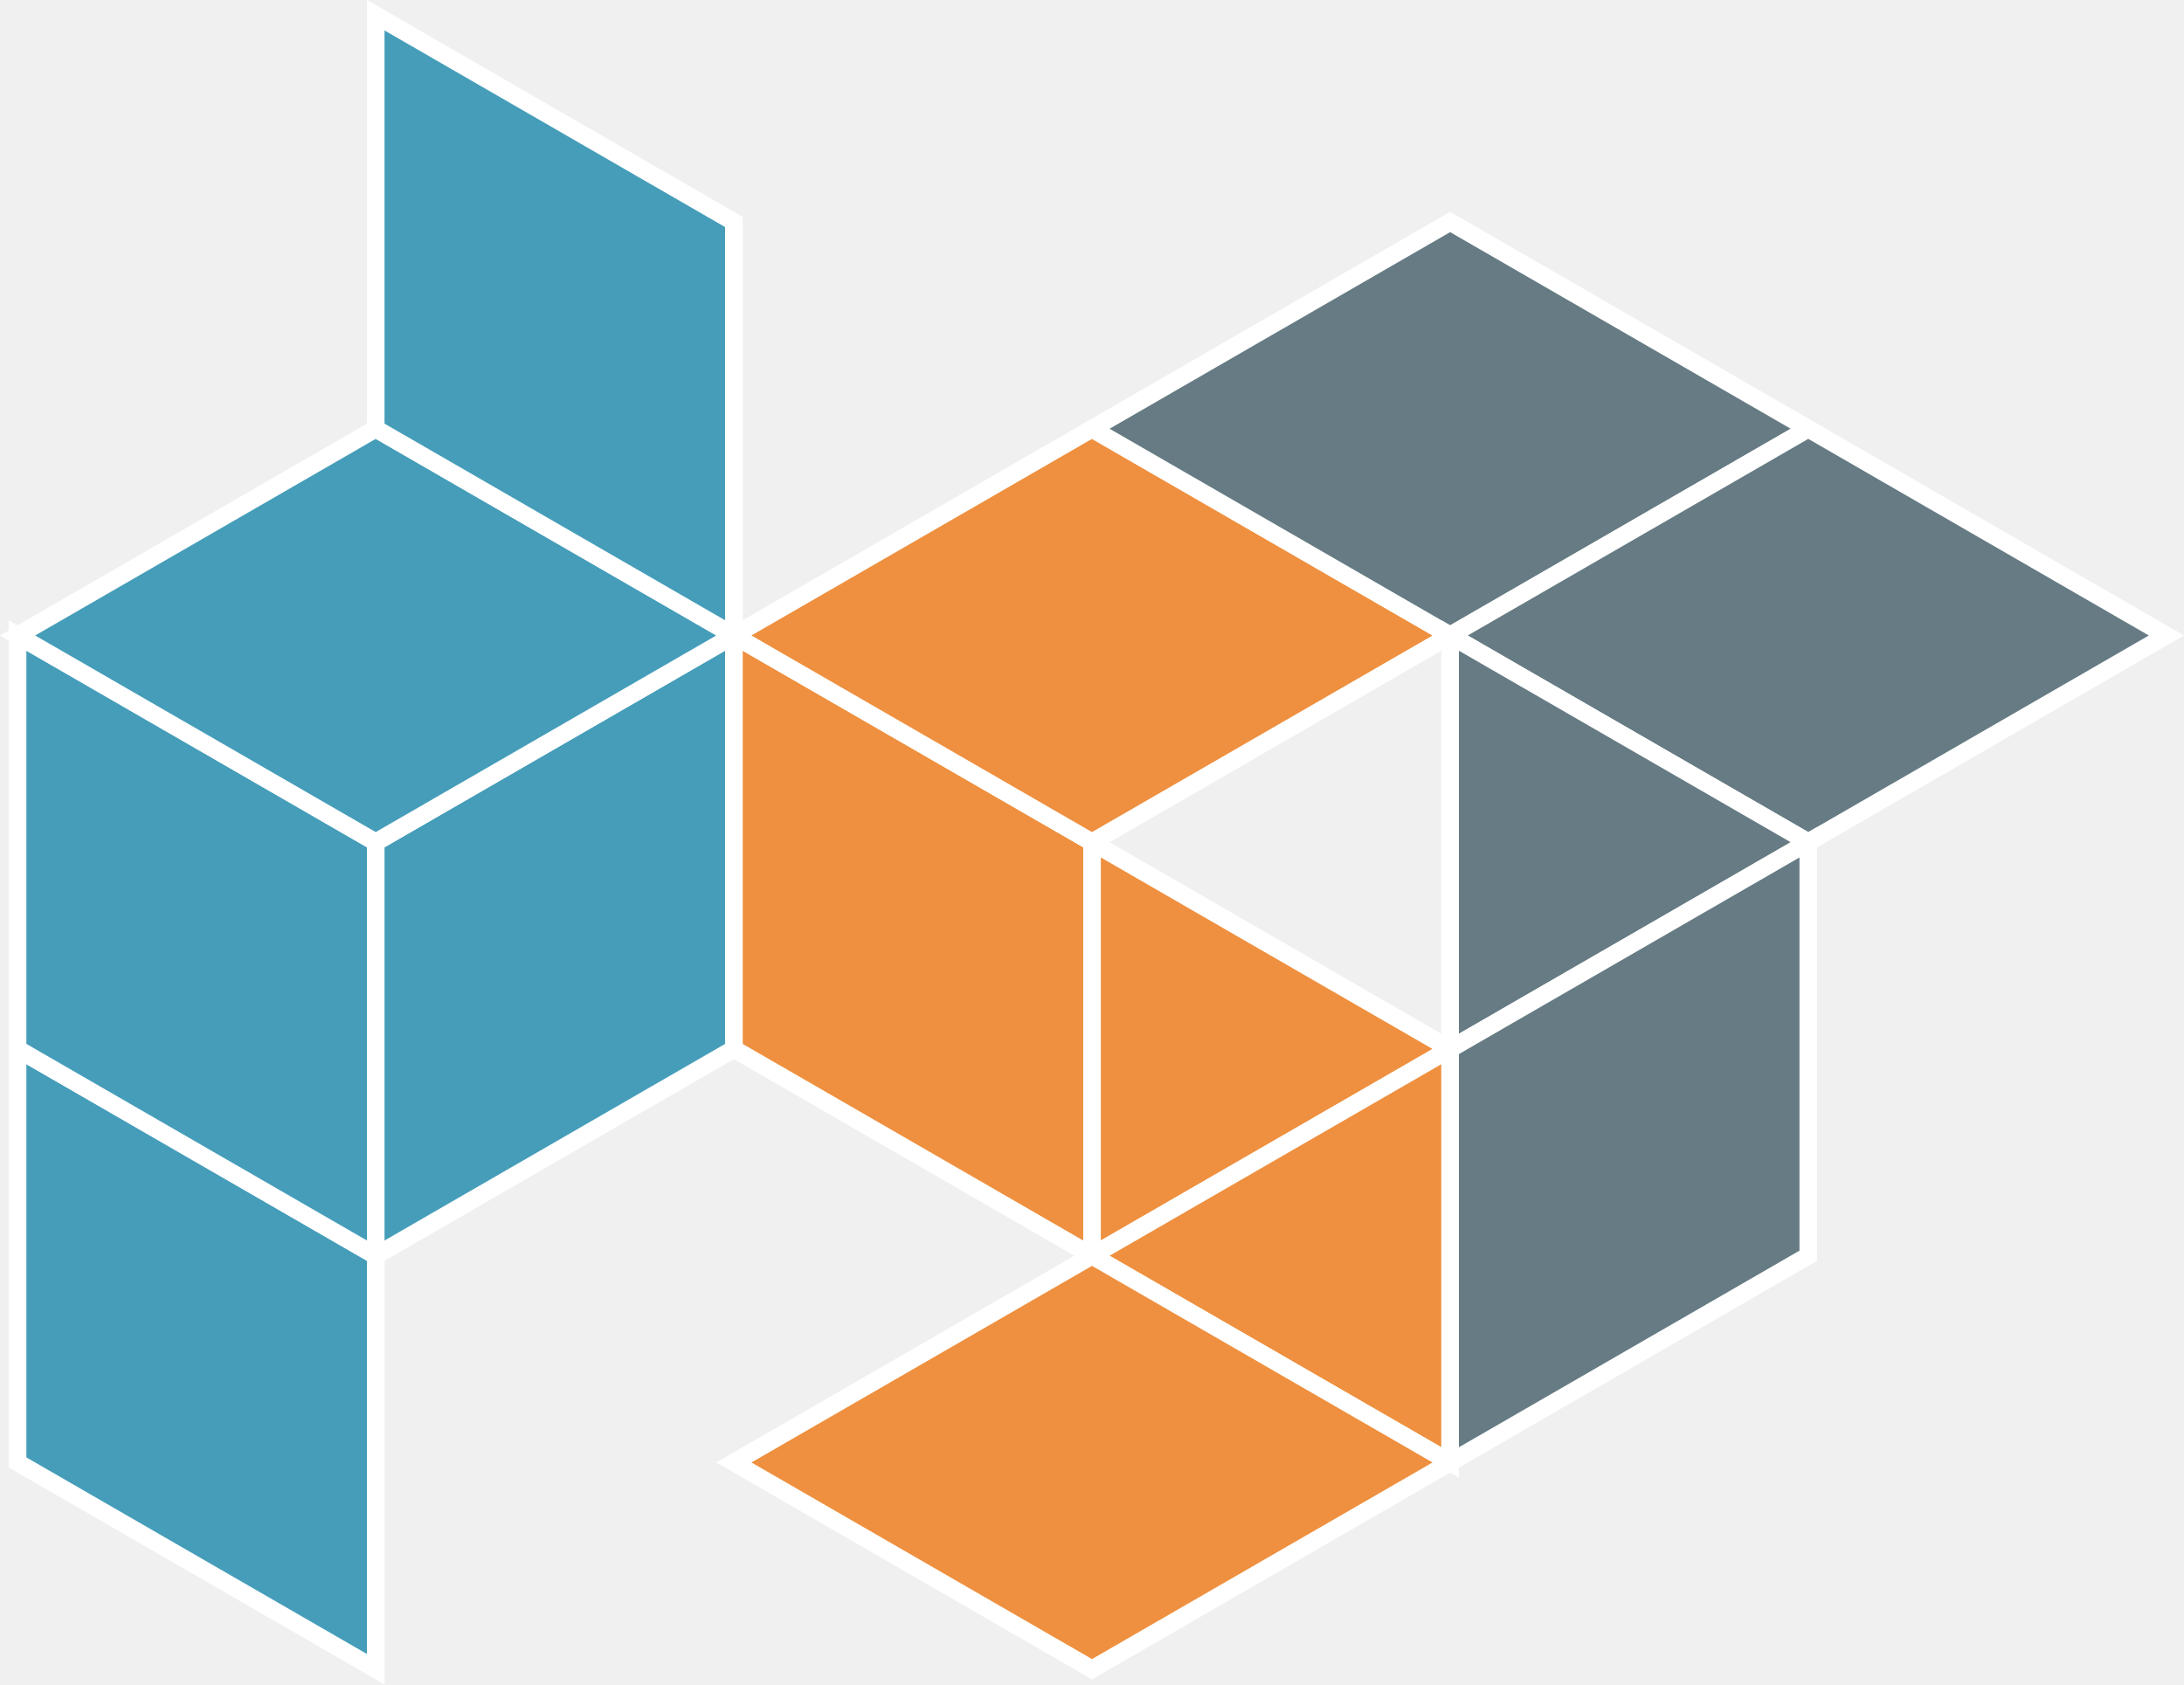
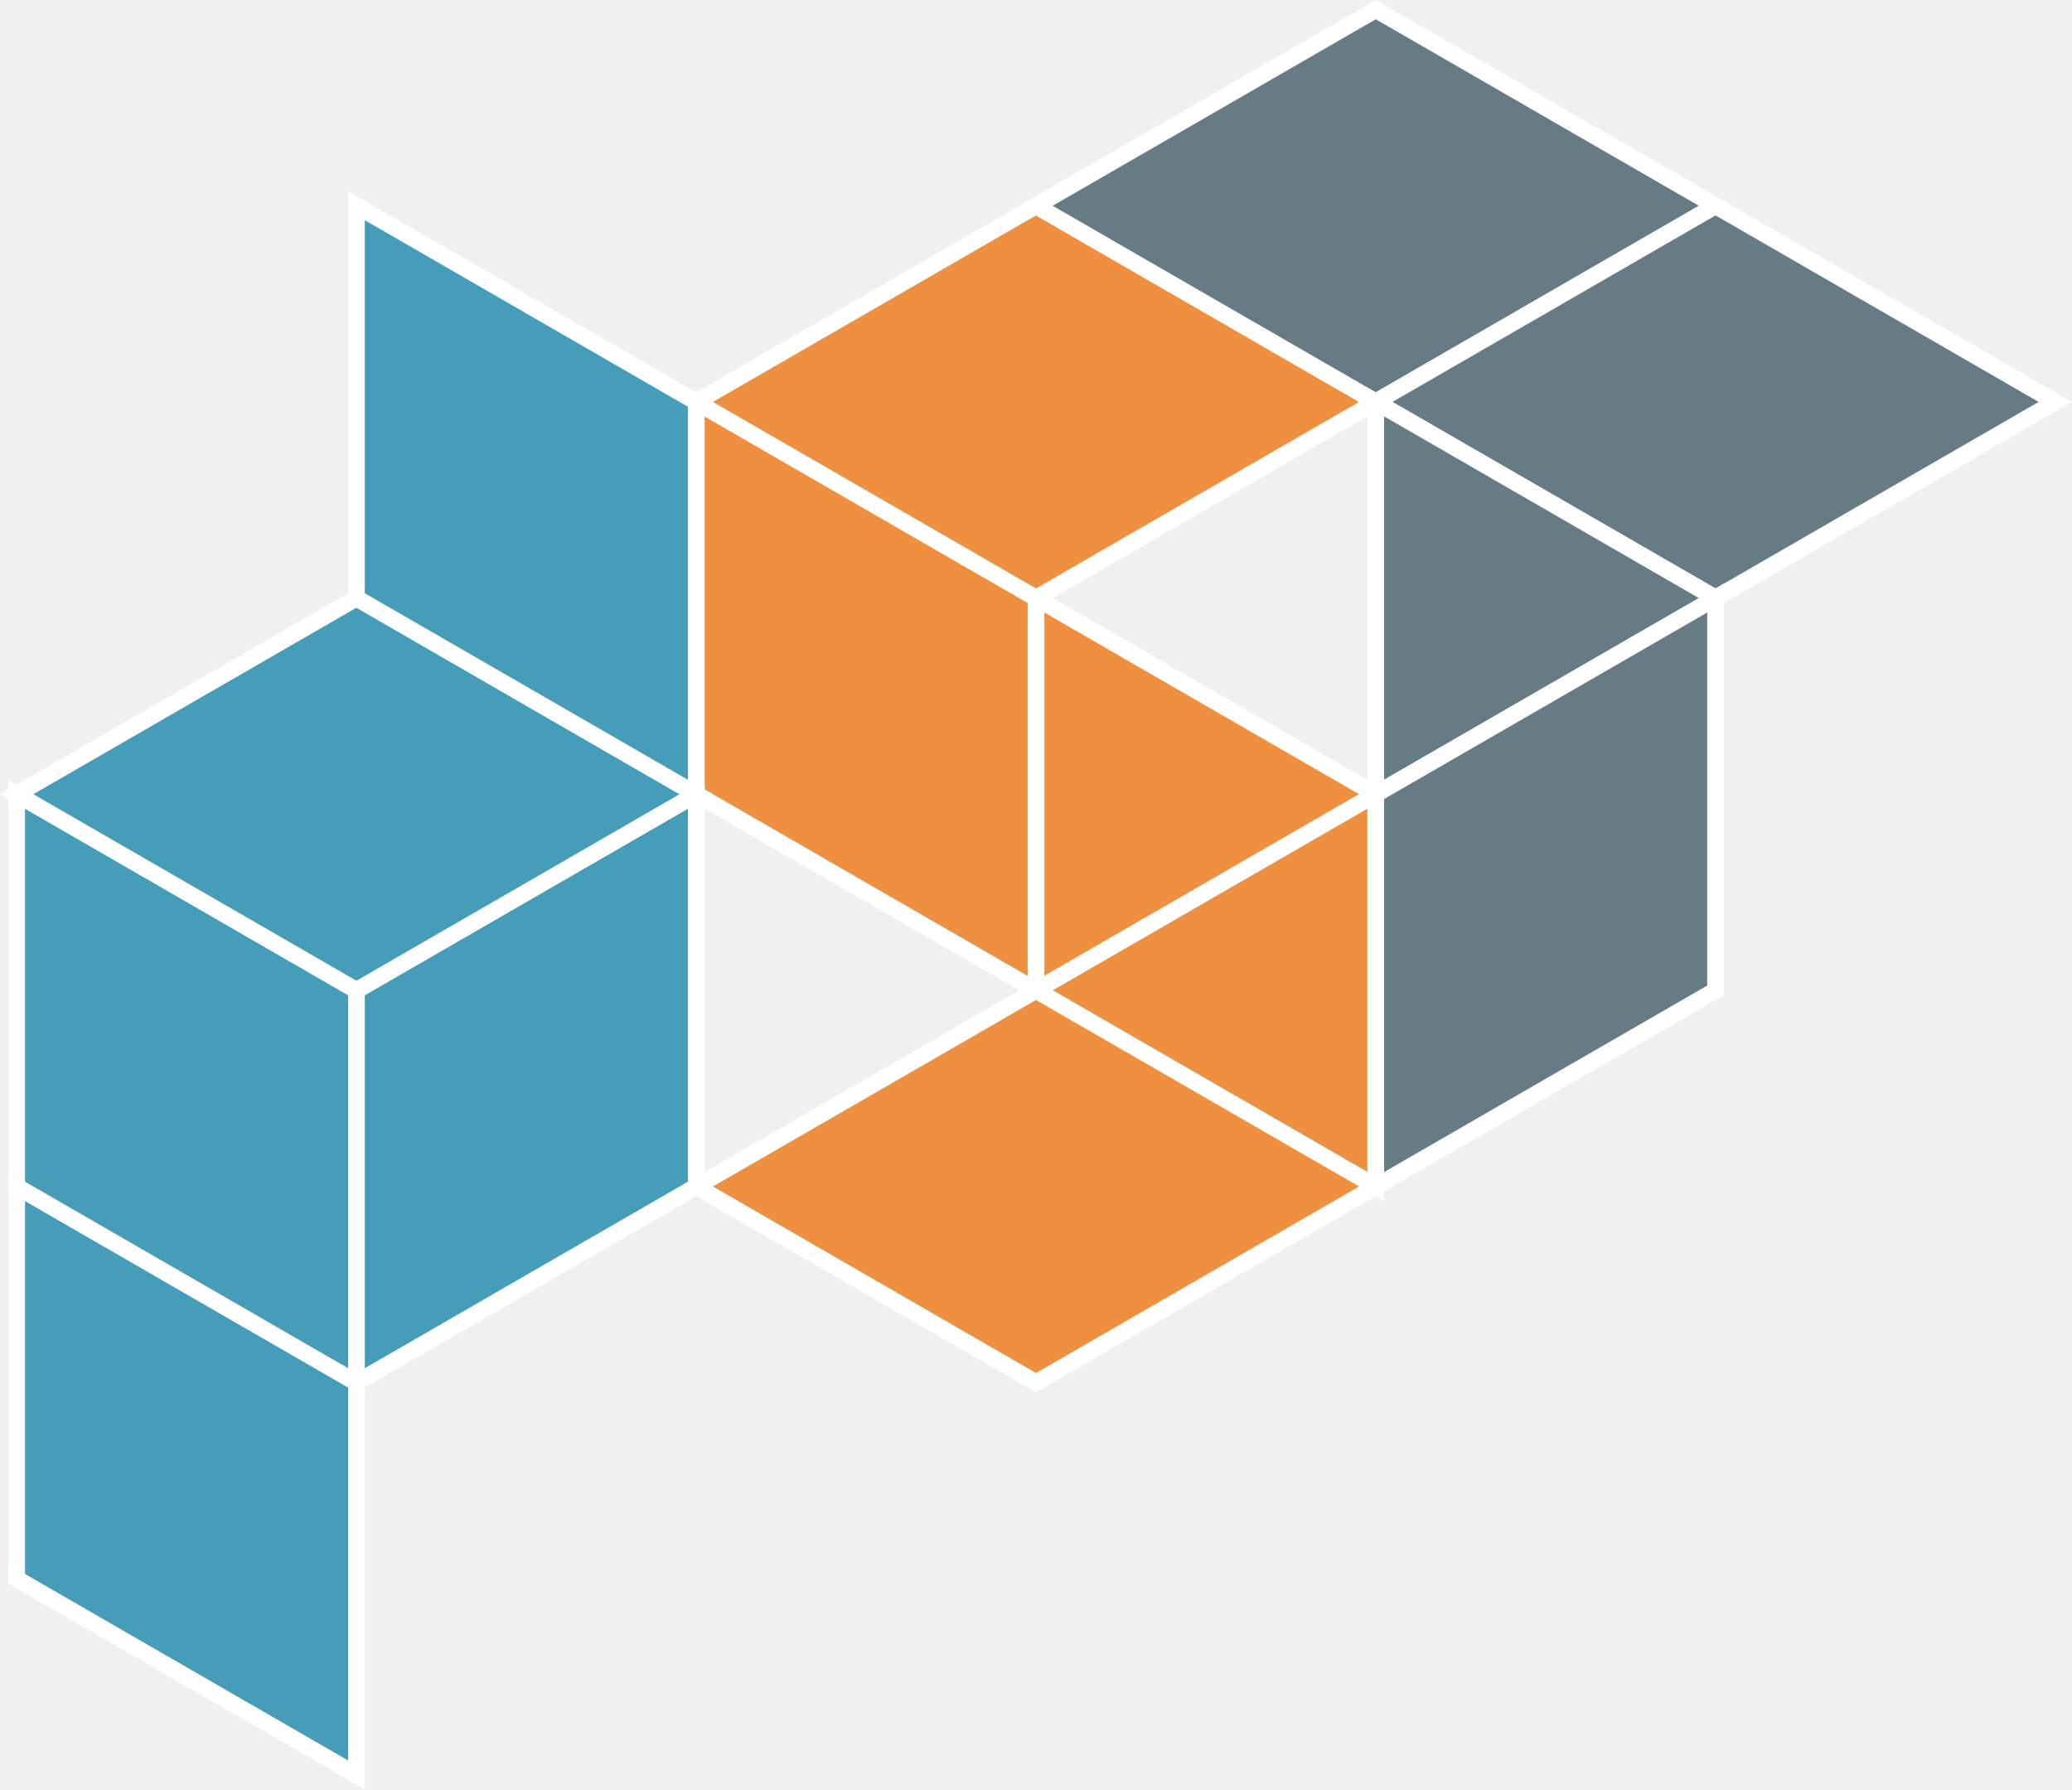
- <svg xmlns="http://www.w3.org/2000/svg" id="svg3285" version="1.1" viewBox="0 0 248.364 191.575" height="191.575mm" width="248.364mm">
-   <defs id="defs3279" />
-   <g transform="translate(36.49138,-109.7421)" id="layer1">
-     <g style="fill:#ee903f;fill-opacity:0.996" transform="translate(767.6817,-303.9507)" id="g1137">
-       <path id="path958-2" d="m -679.992,556.508 -6e-5,-47.028 40.727,23.514 z" style="fill:#ee903f;fill-opacity:0.996;stroke:#ffffff;stroke-width:2;stroke-miterlimit:4;stroke-dasharray:none;stroke-opacity:1" />
-       <path id="path960-9" d="m -639.264,532.995 5e-5,47.028 -40.727,-23.514 z" style="fill:#ee903f;fill-opacity:0.996;stroke:#ffffff;stroke-width:2;stroke-miterlimit:4;stroke-dasharray:none;stroke-opacity:1" />
-       <path style="fill:#ee903f;fill-opacity:0.996;stroke:#ffffff;stroke-width:2;stroke-miterlimit:4;stroke-dasharray:none;stroke-opacity:1" d="m -679.992,556.508 -5e-5,-47.028 -40.727,-23.514 5e-5,47.028 z" id="path954-5-7" />
-       <path style="fill:#ee903f;fill-opacity:0.996;stroke:#ffffff;stroke-width:2;stroke-miterlimit:4;stroke-dasharray:none;stroke-opacity:1" d="m -679.992,509.481 40.728,-23.514 -40.727,-23.514 -40.727,23.514 z" id="path966-7-9" />
-       <path style="fill:#ee903f;fill-opacity:0.996;stroke:#ffffff;stroke-width:2;stroke-miterlimit:4;stroke-dasharray:none;stroke-opacity:1" d="m -679.992,603.536 40.728,-23.514 -40.727,-23.514 -40.727,23.514 z" id="path962-1-2" />
+ <svg xmlns="http://www.w3.org/2000/svg" id="svg3893" version="1.1" viewBox="0 0 248.364 214.512" height="214.512mm" width="248.364mm">
+   <defs id="defs3887" />
+   <g transform="translate(-4.329963,-38.55354)" id="layer1">
+     <g style="fill:#ee903f;fill-opacity:0.996" transform="translate(808.5035,-399.2305)" id="g1137-2">
+       <path id="path958-2-2" d="m -679.992,556.508 -6e-5,-47.028 40.727,23.514 z" style="fill:#ee903f;fill-opacity:0.996;stroke:#ffffff;stroke-width:2;stroke-miterlimit:4;stroke-dasharray:none;stroke-opacity:1" />
+       <path id="path960-9-8" d="m -639.264,532.995 5e-5,47.028 -40.727,-23.514 z" style="fill:#ee903f;fill-opacity:0.996;stroke:#ffffff;stroke-width:2;stroke-miterlimit:4;stroke-dasharray:none;stroke-opacity:1" />
+       <path style="fill:#ee903f;fill-opacity:0.996;stroke:#ffffff;stroke-width:2;stroke-miterlimit:4;stroke-dasharray:none;stroke-opacity:1" d="m -679.992,556.508 -5e-5,-47.028 -40.727,-23.514 5e-5,47.028 z" id="path954-5-7-9" />
+       <path style="fill:#ee903f;fill-opacity:0.996;stroke:#ffffff;stroke-width:2;stroke-miterlimit:4;stroke-dasharray:none;stroke-opacity:1" d="m -679.992,509.481 40.728,-23.514 -40.727,-23.514 -40.727,23.514 z" id="path966-7-9-7" />
+       <path style="fill:#ee903f;fill-opacity:0.996;stroke:#ffffff;stroke-width:2;stroke-miterlimit:4;stroke-dasharray:none;stroke-opacity:1" d="m -679.992,603.536 40.728,-23.514 -40.727,-23.514 -40.727,23.514 z" id="path962-1-2-3" />
    </g>
-     <g transform="translate(745.7865,-91.17857)" id="g995">
-       <path style="fill:#459db9;fill-opacity:1;stroke:#ffffff;stroke-width:2;stroke-miterlimit:4;stroke-dasharray:none;stroke-opacity:1" d="m -739.551,343.736 5e-5,47.028 -40.727,-23.514 -6e-5,-47.028 z" id="path946-6-6" />
-       <path id="path948-7-2" d="m -739.551,296.708 5e-5,47.028 -40.727,-23.514 -6e-5,-47.028 z" style="fill:#459db9;fill-opacity:1;stroke:#ffffff;stroke-width:2;stroke-miterlimit:4;stroke-dasharray:none;stroke-opacity:1" />
-       <path id="path950-5-6" d="m -698.823,273.195 -40.727,23.514 5e-5,47.028 40.727,-23.514 z" style="fill:#459db9;fill-opacity:1;stroke:#ffffff;stroke-width:2;stroke-miterlimit:4;stroke-dasharray:none;stroke-opacity:1" />
-       <path style="fill:#459db9;fill-opacity:1;stroke:#ffffff;stroke-width:2;stroke-miterlimit:4;stroke-dasharray:none;stroke-opacity:1" d="m -739.55,249.68 -40.728,23.514 40.727,23.514 40.727,-23.514 z" id="path952-3-1" />
-       <path style="fill:#459db9;fill-opacity:1;stroke:#ffffff;stroke-width:2;stroke-miterlimit:4;stroke-dasharray:none;stroke-opacity:1" d="m -698.823,273.194 -5e-5,-47.028 -40.727,-23.514 5e-5,47.028 z" id="path954-5-8" />
+     <g transform="translate(786.6078,-139.4304)" id="g995-6">
+       <path style="fill:#459db9;fill-opacity:1;stroke:#ffffff;stroke-width:2;stroke-miterlimit:4;stroke-dasharray:none;stroke-opacity:1" d="m -739.551,343.736 5e-5,47.028 -40.727,-23.514 -6e-5,-47.028 z" id="path946-6-6-1" />
+       <path id="path948-7-2-2" d="m -739.551,296.708 5e-5,47.028 -40.727,-23.514 -6e-5,-47.028 z" style="fill:#459db9;fill-opacity:1;stroke:#ffffff;stroke-width:2;stroke-miterlimit:4;stroke-dasharray:none;stroke-opacity:1" />
+       <path id="path950-5-6-9" d="m -698.823,273.195 -40.727,23.514 5e-5,47.028 40.727,-23.514 z" style="fill:#459db9;fill-opacity:1;stroke:#ffffff;stroke-width:2;stroke-miterlimit:4;stroke-dasharray:none;stroke-opacity:1" />
+       <path style="fill:#459db9;fill-opacity:1;stroke:#ffffff;stroke-width:2;stroke-miterlimit:4;stroke-dasharray:none;stroke-opacity:1" d="m -739.55,249.68 -40.728,23.514 40.727,23.514 40.727,-23.514 z" id="path952-3-1-3" />
+       <path style="fill:#459db9;fill-opacity:1;stroke:#ffffff;stroke-width:2;stroke-miterlimit:4;stroke-dasharray:none;stroke-opacity:1" d="m -698.823,273.194 -5e-5,-47.028 -40.727,-23.514 5e-5,47.028 z" id="path954-5-8-1" />
    </g>
-     <g transform="translate(299.3696,33.46429)" id="g3211-4">
-       <path style="fill:#667b83;fill-opacity:1;stroke:#ffffff;stroke-width:2;stroke-miterlimit:4;stroke-dasharray:none;stroke-opacity:1" d="m -170.952,148.552 40.728,-23.514 -40.727,-23.514 -40.727,23.514 z" id="path926-9-4" />
-       <path id="path928-3-3" d="m -130.225,172.066 40.728,-23.514 -40.727,-23.514 -40.727,23.514 z" style="fill:#667b83;fill-opacity:1;stroke:#ffffff;stroke-width:2;stroke-miterlimit:4;stroke-dasharray:none;stroke-opacity:1" />
-       <path id="path930-7-0" d="m -170.952,148.552 5e-5,47.028 40.727,-23.514 z" style="fill:#667b83;fill-opacity:1;stroke:#ffffff;stroke-width:2;stroke-miterlimit:4;stroke-dasharray:none;stroke-opacity:1" />
-       <path style="fill:#667b83;fill-opacity:1;stroke:#ffffff;stroke-width:2;stroke-miterlimit:4;stroke-dasharray:none;stroke-opacity:1" d="m -130.225,172.066 -40.727,23.514 5e-5,47.028 40.727,-23.514 z" id="path934-4-78" />
+     <g transform="translate(340.1911,-61.81542)" id="g3211-5">
+       <path style="fill:#667b83;fill-opacity:1;stroke:#ffffff;stroke-width:2;stroke-miterlimit:4;stroke-dasharray:none;stroke-opacity:1" d="m -170.952,148.552 40.728,-23.514 -40.727,-23.514 -40.727,23.514 z" id="path926-9-2" />
+       <path id="path928-3-5" d="m -130.225,172.066 40.728,-23.514 -40.727,-23.514 -40.727,23.514 z" style="fill:#667b83;fill-opacity:1;stroke:#ffffff;stroke-width:2;stroke-miterlimit:4;stroke-dasharray:none;stroke-opacity:1" />
+       <path id="path930-7-4" d="m -170.952,148.552 5e-5,47.028 40.727,-23.514 z" style="fill:#667b83;fill-opacity:1;stroke:#ffffff;stroke-width:2;stroke-miterlimit:4;stroke-dasharray:none;stroke-opacity:1" />
+       <path style="fill:#667b83;fill-opacity:1;stroke:#ffffff;stroke-width:2;stroke-miterlimit:4;stroke-dasharray:none;stroke-opacity:1" d="m -130.225,172.066 -40.727,23.514 5e-5,47.028 40.727,-23.514 z" id="path934-4-7" />
    </g>
  </g>
</svg>
